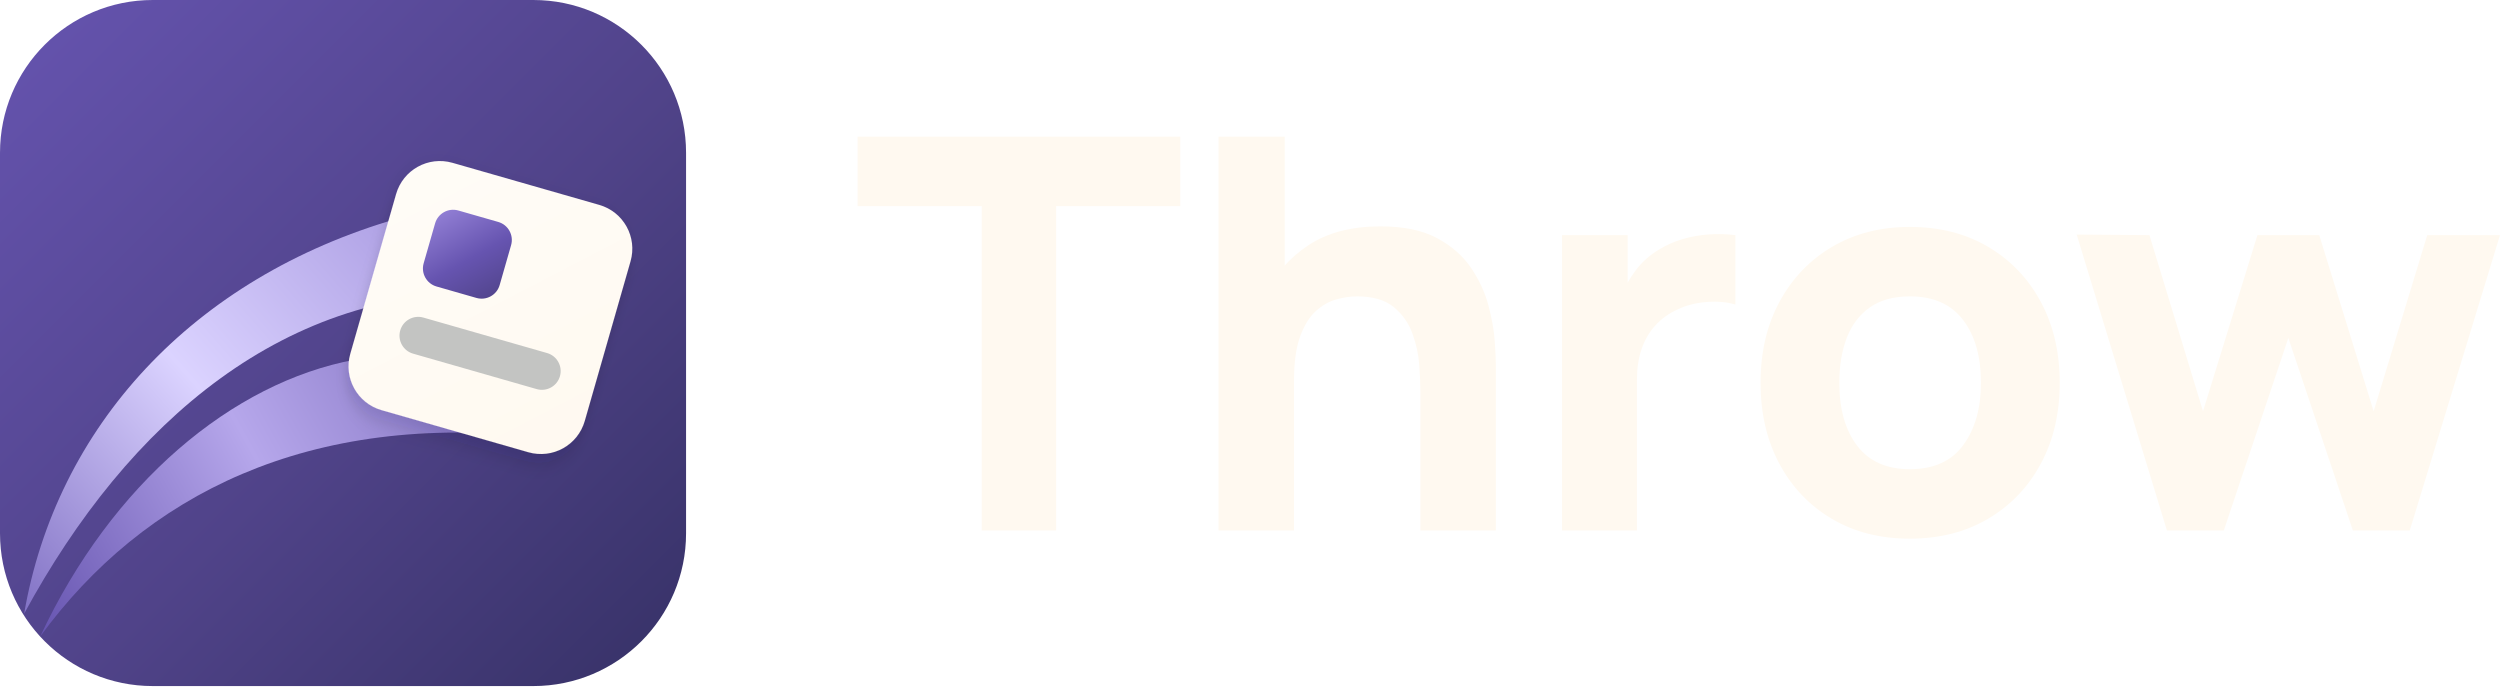
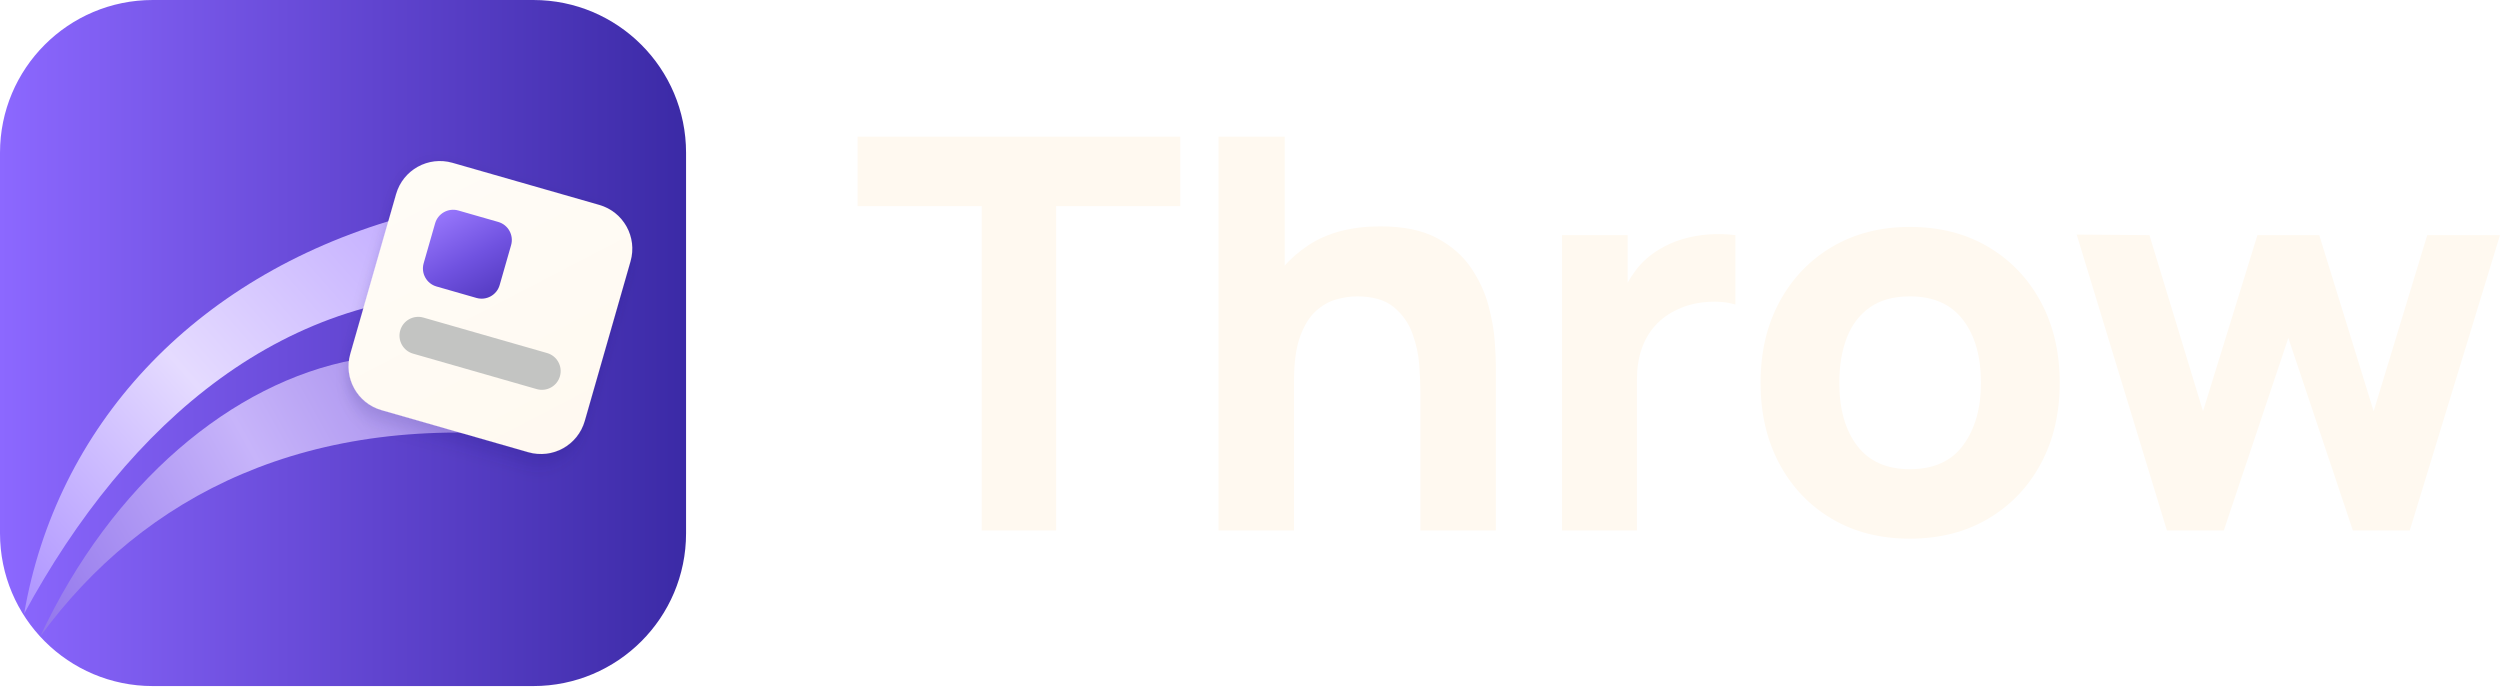
<svg xmlns="http://www.w3.org/2000/svg" width="3731.429" height="1024" viewBox="0 0 3731.429 1024" role="img" aria-label="Throw preview horizontal wordmark">
  <svg width="1024" height="1024" viewBox="0 0 1024 1024" x="0" y="0">
    <defs>
-       <linearGradient id="icon-channel-background" gradientUnits="userSpaceOnUse" x1="0" y1="0" x2="1024" y2="1024" color-interpolation="sRGB">
-         <stop offset="0" stop-color="#6654B0" />
-         <stop offset="0.55" stop-color="#504389" />
-         <stop offset="1" stop-color="#363166" />
+       <linearGradient id="icon-channel-background" gradientUnits="userSpaceOnUse" x1="0" y1="512" x2="1024" y2="512" color-interpolation="sRGB">
+         <stop offset="0" stop-color="#8C68FF" />
+         <stop offset="0.55" stop-color="#6044CF" />
+         <stop offset="1" stop-color="#3B2AA6" />
      </linearGradient>
      <linearGradient id="icon-ribbon-upper-paint" gradientUnits="userSpaceOnUse" x1="36" y1="916" x2="690" y2="340" color-interpolation="sRGB">
-         <stop offset="0" stop-color="#8272C5" />
-         <stop offset="0.48" stop-color="#DBD3FF" />
-         <stop offset="1" stop-color="#A798E0" />
+         <stop offset="0" stop-color="#AD93FF" />
+         <stop offset="0.48" stop-color="#E5DBFF" />
+         <stop offset="1" stop-color="#BFA8FF" />
      </linearGradient>
      <linearGradient id="icon-ribbon-lower-paint" gradientUnits="userSpaceOnUse" x1="60" y1="950" x2="750" y2="565" color-interpolation="sRGB">
-         <stop offset="0" stop-color="#6654B0" />
-         <stop offset="0.52" stop-color="#B6A7EB" />
-         <stop offset="1" stop-color="#8171C0" />
+         <stop offset="0" stop-color="#9276EC" />
+         <stop offset="0.52" stop-color="#C7B4FA" />
+         <stop offset="1" stop-color="#9C82E7" />
      </linearGradient>
      <linearGradient id="icon-project-accent-paint" gradientUnits="userSpaceOnUse" x1="-114" y1="-126" x2="4" y2="-8" color-interpolation="sRGB">
-         <stop offset="0" stop-color="#9683D8" />
-         <stop offset="0.55" stop-color="#6654B0" />
-         <stop offset="1" stop-color="#504389" />
+         <stop offset="0" stop-color="#9C7BFF" />
+         <stop offset="0.55" stop-color="#7052E0" />
+         <stop offset="1" stop-color="#5138BE" />
      </linearGradient>
      <linearGradient id="icon-tile-surface-paint" gradientUnits="userSpaceOnUse" x1="-182" y1="-192" x2="182" y2="192" color-interpolation="sRGB">
        <stop offset="0" stop-color="#FFFCF7" />
        <stop offset="1" stop-color="#FFF9F0" />
      </linearGradient>
      <filter id="icon-tile-depth" filterUnits="userSpaceOnUse" x="-242" y="-252" width="484" height="504" color-interpolation-filters="sRGB">
-         <feDropShadow dx="0" dy="14" stdDeviation="12" flood-color="#18122E" flood-opacity="0.14" />
+         <feDropShadow dx="0" dy="14" stdDeviation="12" flood-color="#231457" flood-opacity="0.14" />
      </filter>
    </defs>
    <rect id="icon-background-tile" x="0" y="0" width="1024" height="1024" rx="228" fill="url(#icon-channel-background)" />
    <g id="icon-arc-forward-foreground">
      <g id="icon-motion-ribbons">
        <path id="icon-ribbon-upper" d="M 36 916 C 84 638 286 415 594 326 C 641 313 687 305 734 300 L 735 438 C 428 427 192 628 36 916 Z" fill="url(#icon-ribbon-upper-paint)" />
        <path id="icon-ribbon-lower" d="M 60 950 C 167 721 347 571 529 537 C 627 517 721 506 810 505 L 808 653 C 461 613 214 739 60 950 Z" fill="url(#icon-ribbon-lower-paint)" />
      </g>
      <g id="icon-project-tile" transform="translate(732 459) rotate(16)">
        <rect id="icon-project-surface" x="-182" y="-192" width="364" height="384" rx="68" fill="url(#icon-tile-surface-paint)" filter="url(#icon-tile-depth)" />
        <rect id="icon-project-accent" x="-114" y="-126" width="118" height="118" rx="28" fill="url(#icon-project-accent-paint)" />
        <rect id="icon-project-line" x="-120" y="42" width="248" height="56" rx="28" fill="#C3C4C2" />
      </g>
    </g>
  </svg>
  <g id="throw-wordmark-outlines" fill="#FFF9F0" transform="translate(1280 204) scale(0.5859375)">
    <path id="letter-0-T" d="M316.256 1003.102V176.936H0V0H821.986V176.936H505.731V1003.102Z" />
    <path id="letter-1-h" d="M1433.6 1003.102V647.837Q1433.6 622.063 1430.814 582.008Q1428.027 541.954 1413.399 501.551Q1398.77 461.148 1365.682 433.981Q1332.593 406.814 1271.989 406.814Q1247.608 406.814 1219.744 414.476Q1191.88 422.139 1167.499 444.082Q1143.118 466.024 1127.445 508.517Q1111.771 551.01 1111.771 621.366L1003.102 569.818Q1003.102 480.653 1039.325 402.634Q1075.548 324.615 1148.343 276.55Q1221.137 228.484 1331.897 228.484Q1420.365 228.484 1476.093 258.438Q1531.82 288.392 1562.819 334.367Q1593.818 380.343 1607.053 430.15Q1620.288 479.956 1623.075 521.056Q1625.861 562.155 1625.861 580.963V1003.102ZM919.51 1003.102V0H1088.087V515.483H1111.771V1003.102Z" />
    <path id="letter-2-r" d="M1794.438 1003.102V250.776H1961.622V434.678L1943.51 410.993Q1958.139 371.984 1982.52 339.94Q2006.901 307.897 2042.427 286.999Q2069.595 270.28 2101.638 260.876Q2133.682 251.472 2167.815 249.034Q2201.948 246.596 2236.082 250.776V427.712Q2204.735 417.959 2163.287 421.094Q2121.839 424.229 2088.403 440.25Q2054.966 455.576 2031.978 481.001Q2008.99 506.427 1997.148 540.909Q1985.306 575.39 1985.306 618.58V1003.102Z" />
    <path id="letter-3-o" d="M2680.512 1024Q2566.966 1024 2481.284 973.148Q2395.603 922.297 2347.886 832.784Q2300.169 743.271 2300.169 626.939Q2300.169 509.214 2348.931 419.701Q2397.693 330.188 2483.374 280.033Q2569.056 229.878 2680.512 229.878Q2794.057 229.878 2880.087 280.729Q2966.117 331.581 3014.182 421.094Q3062.248 510.607 3062.248 626.939Q3062.248 743.967 3013.834 833.48Q2965.42 922.993 2879.39 973.497Q2793.361 1024 2680.512 1024ZM2680.512 847.064Q2771.766 847.064 2816.697 785.415Q2861.627 723.766 2861.627 626.939Q2861.627 526.629 2816 466.721Q2770.373 406.814 2680.512 406.814Q2618.514 406.814 2578.808 434.678Q2539.102 462.541 2519.946 512Q2500.789 561.458 2500.789 626.939Q2500.789 727.946 2546.416 787.505Q2592.044 847.064 2680.512 847.064Z" />
    <path id="letter-4-w" d="M3335.314 1003.102 3105.437 249.382 3290.732 250.776 3427.265 699.385 3565.888 250.776H3723.32L3861.943 699.385L3998.476 250.776H4183.771L3953.894 1003.102H3809.001L3644.604 512.697L3480.207 1003.102Z" />
  </g>
</svg>
